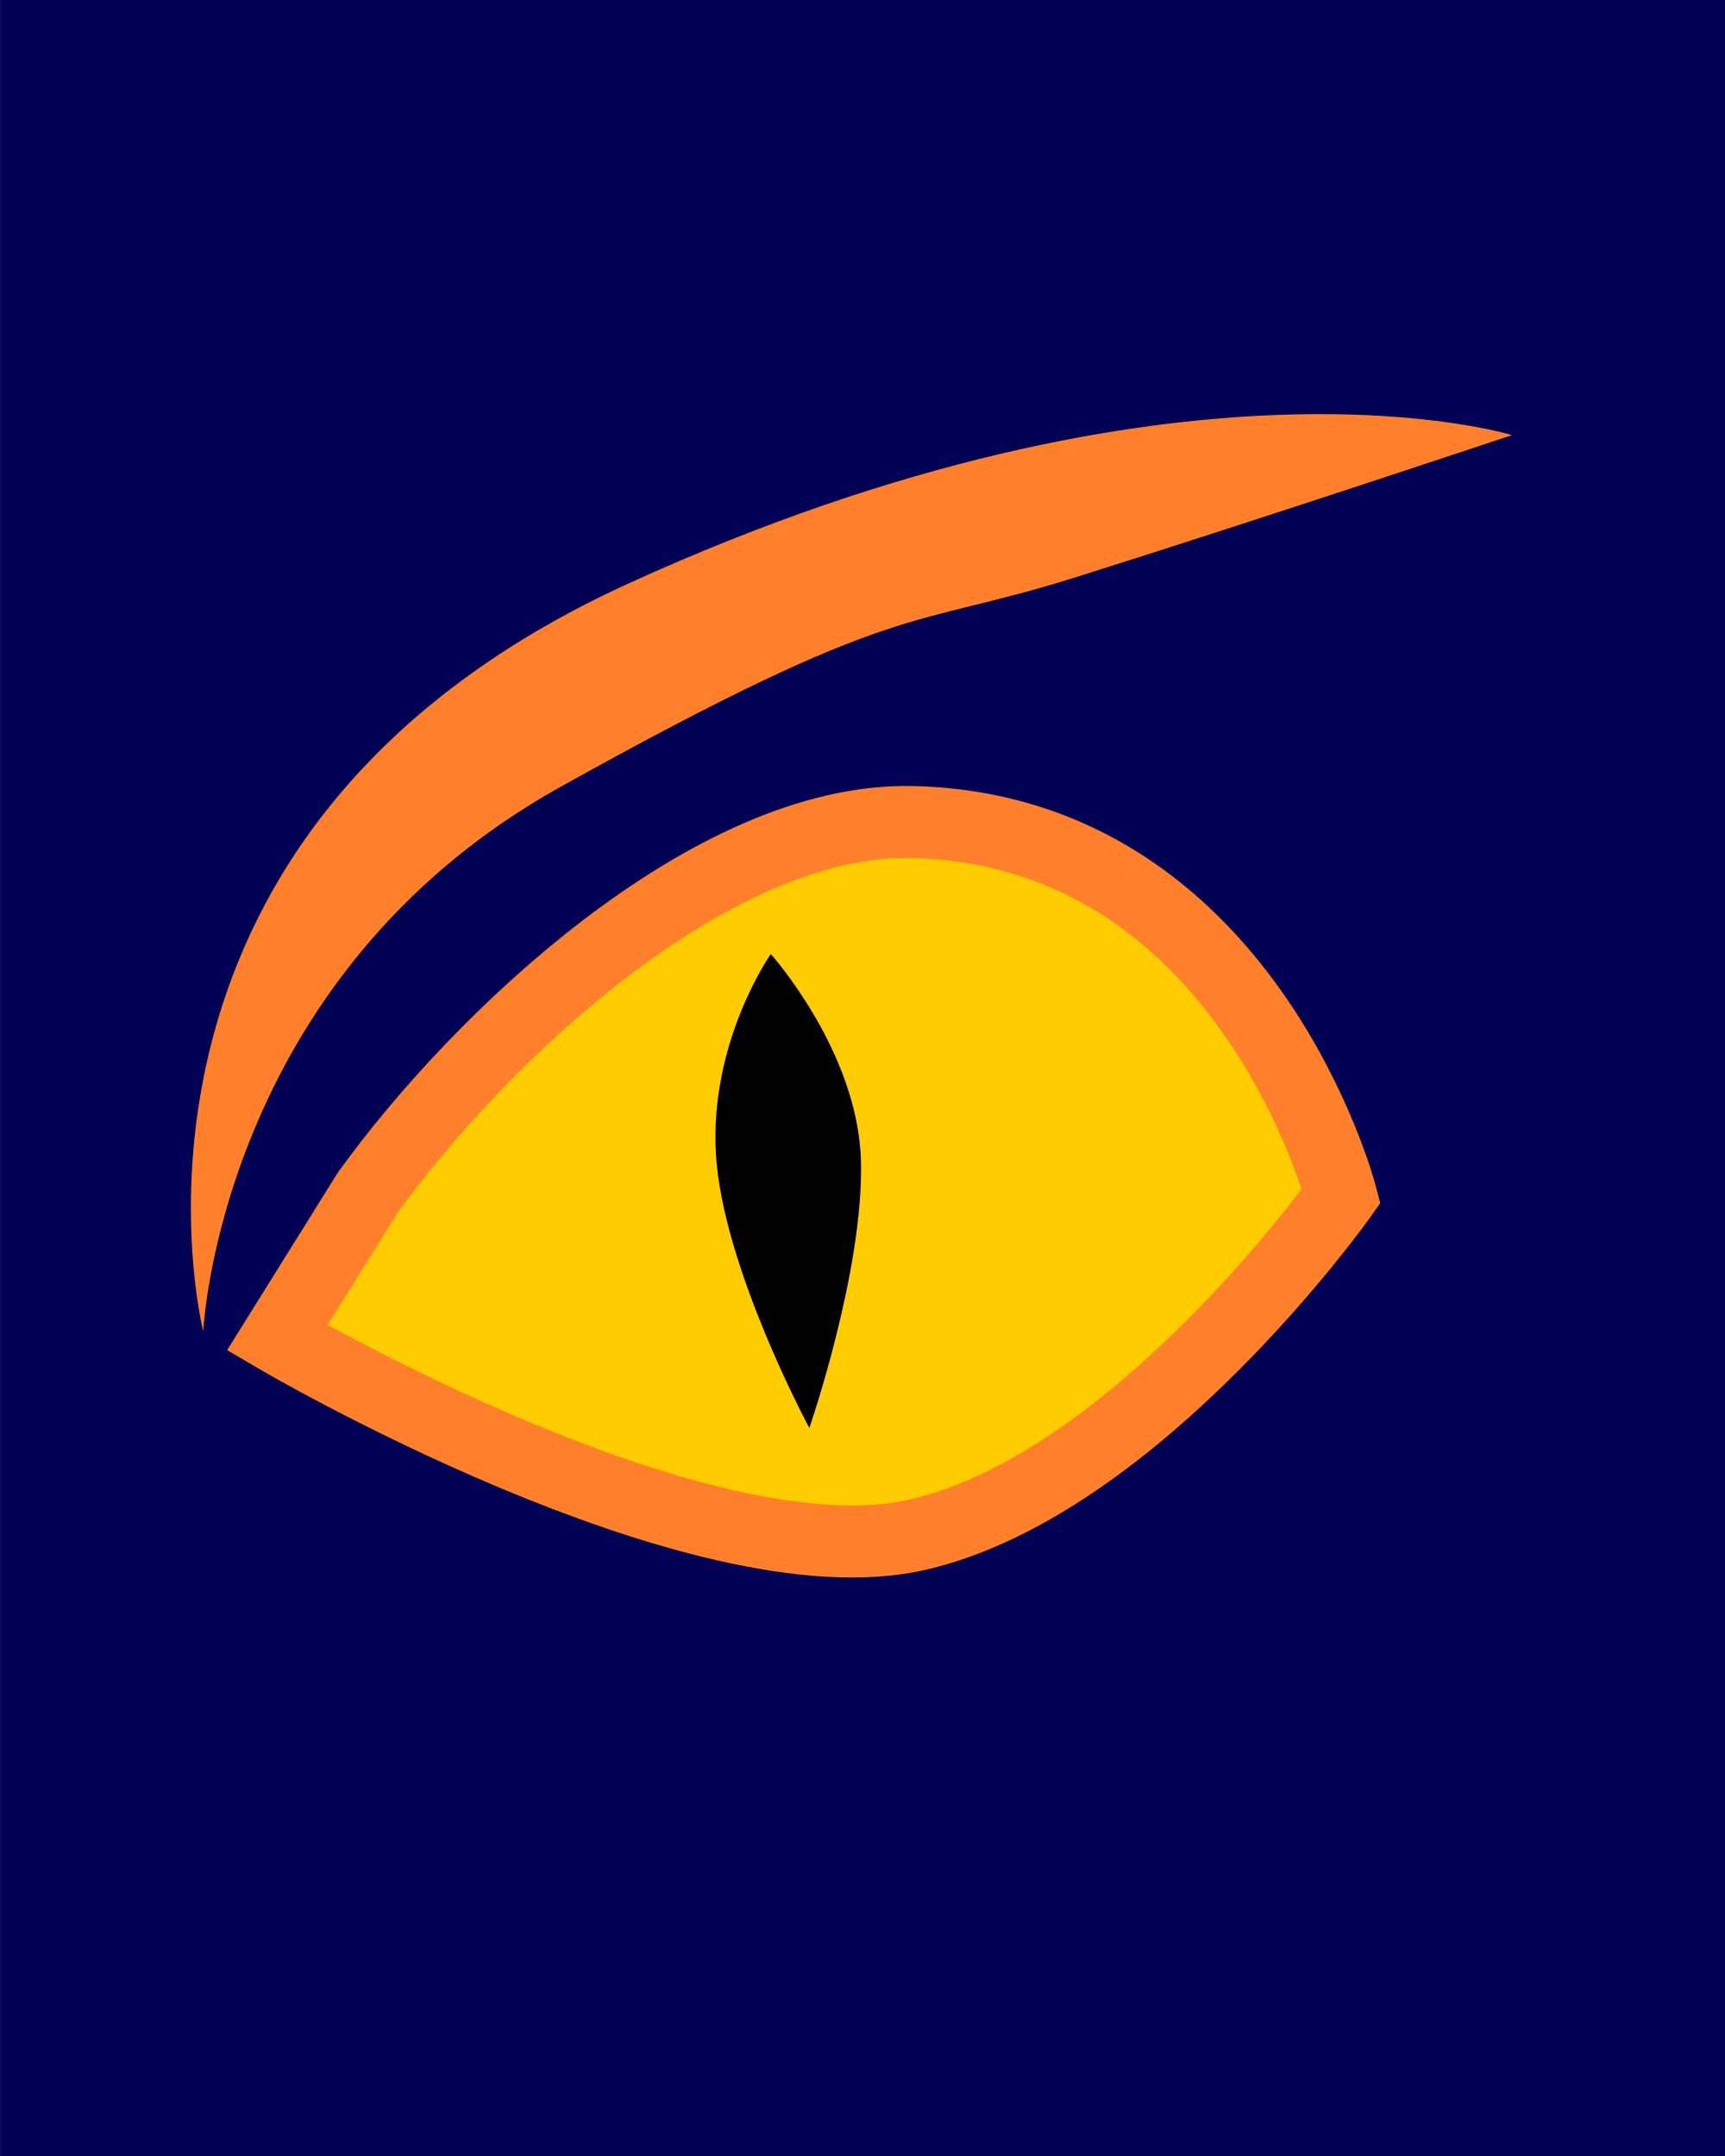
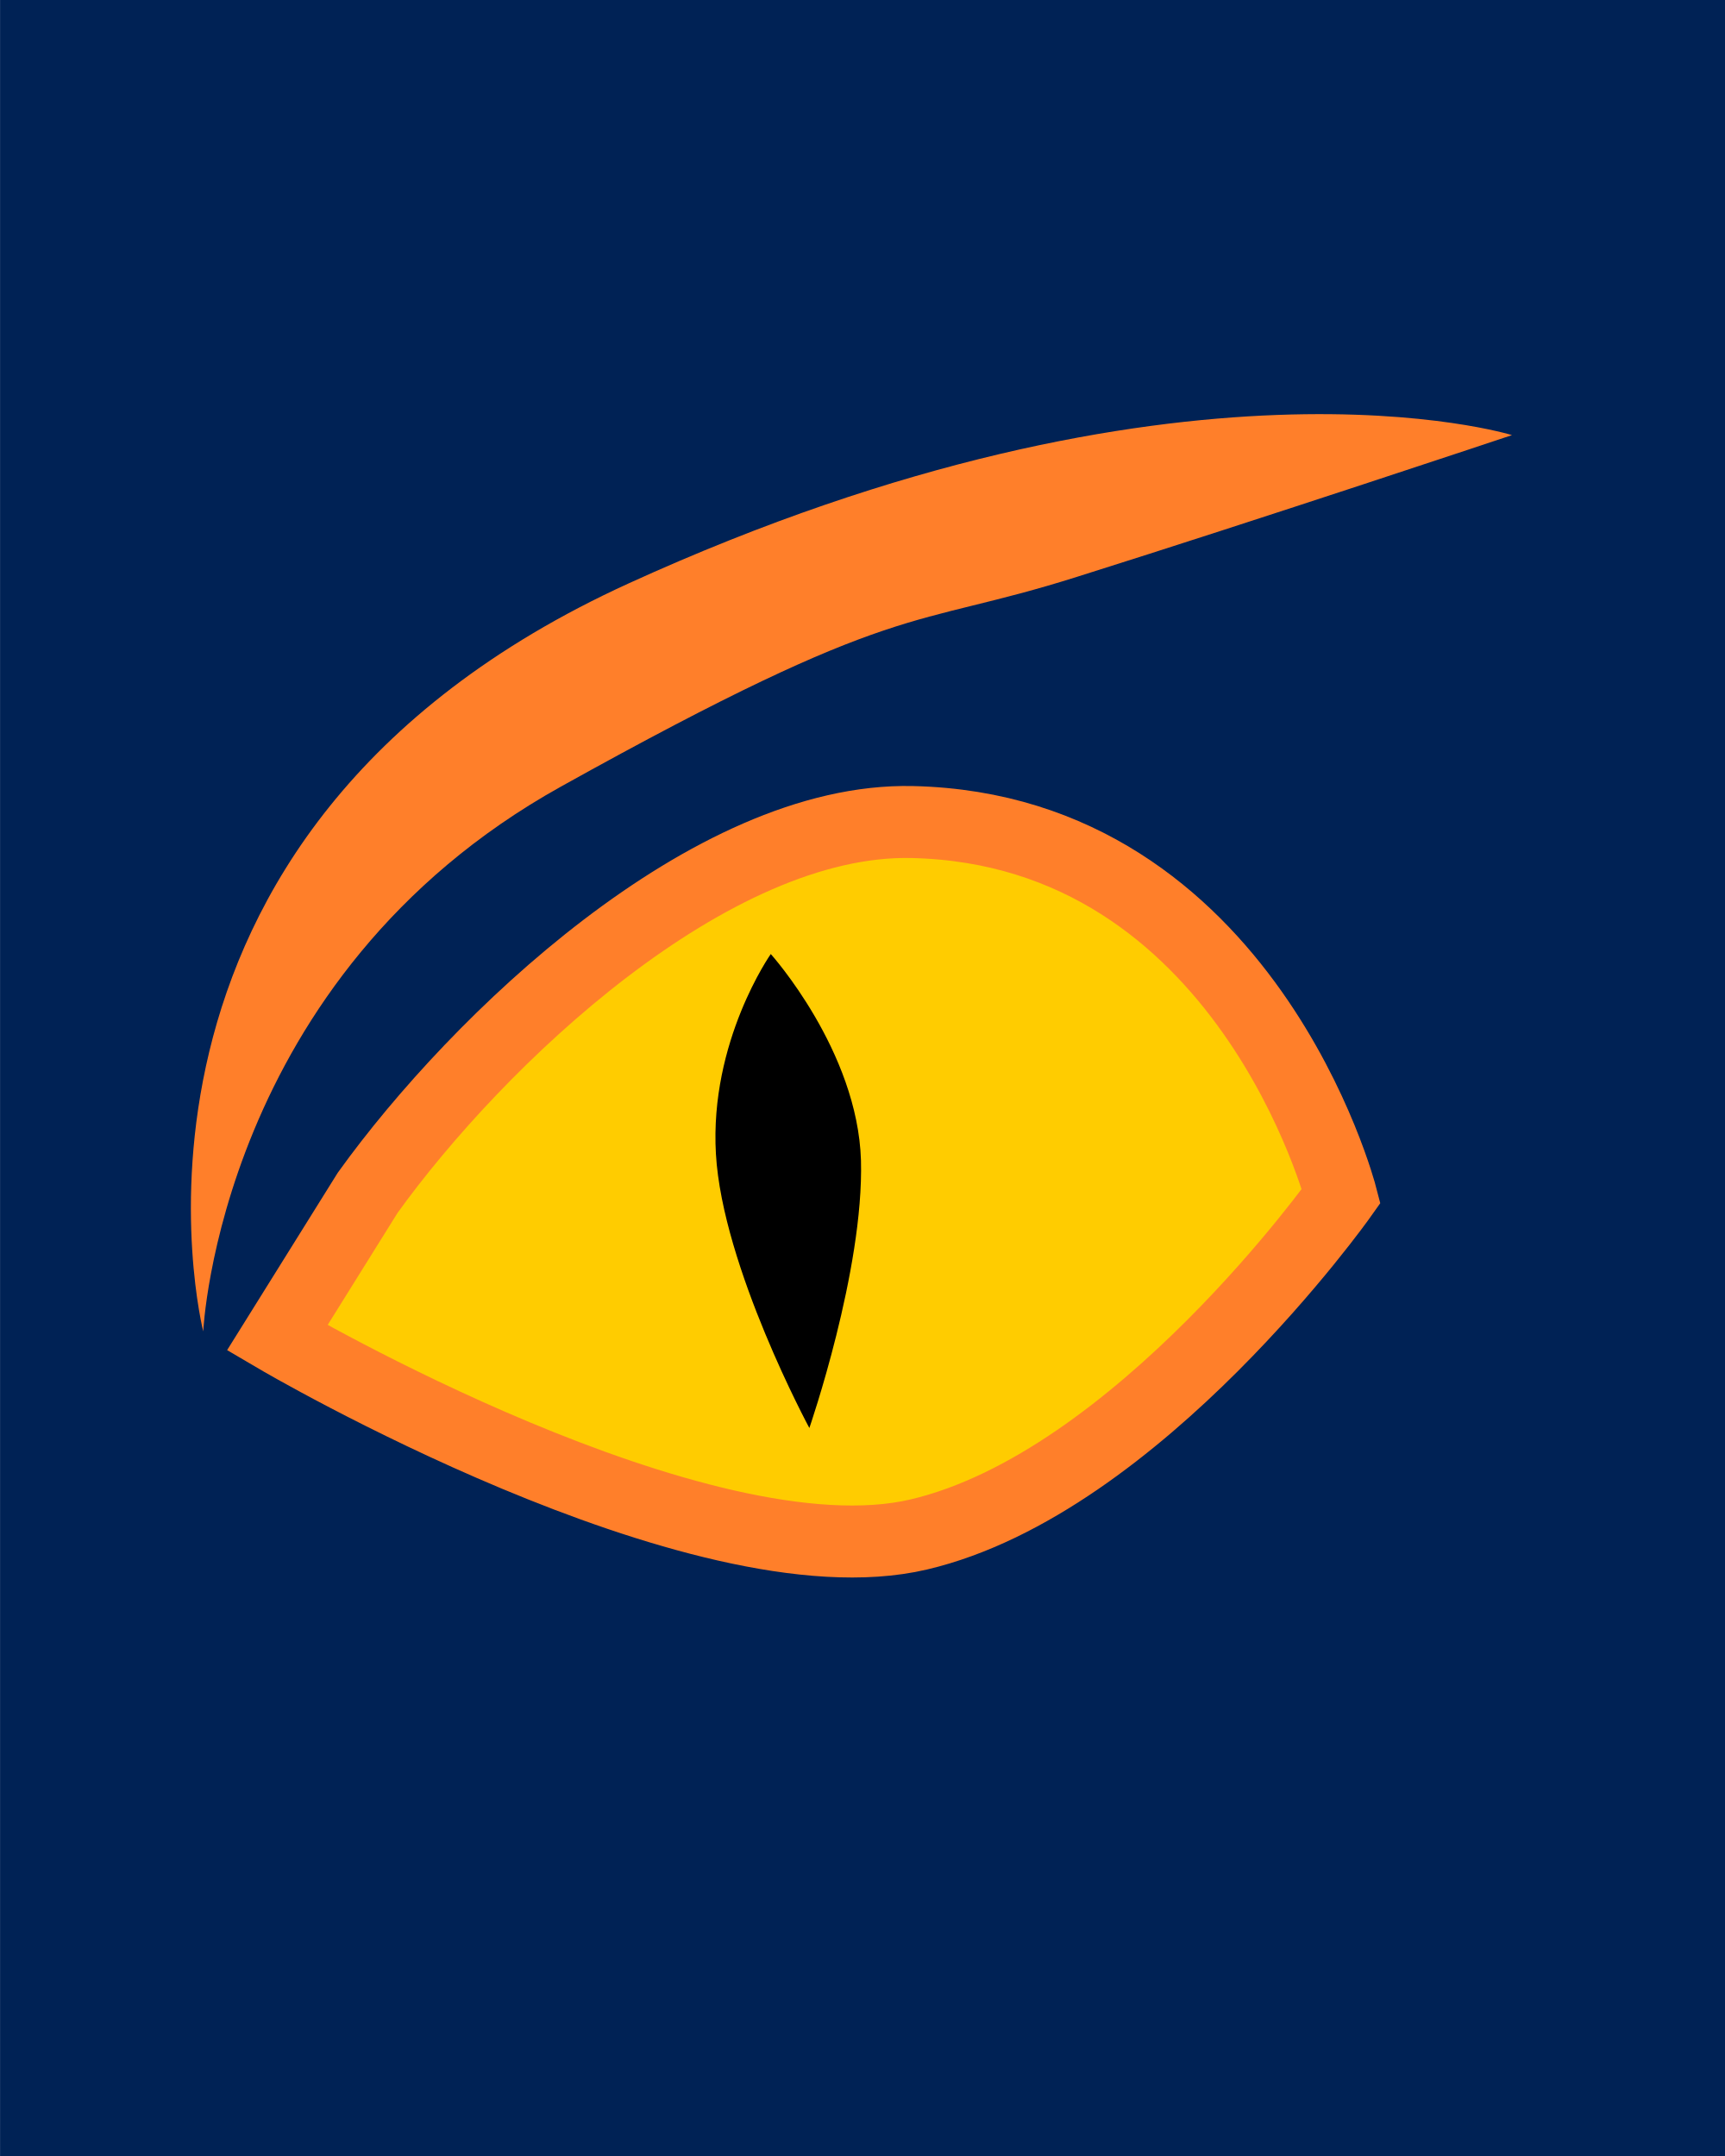
<svg xmlns="http://www.w3.org/2000/svg" width="24" height="30" viewBox="0 0 6.35 7.938" version="1.1" id="svg5">
  <defs id="defs2" />
  <g id="layer1">
-     <rect style="fill:#000055;stroke-width:0.221;stroke-linejoin:bevel" id="rect861" width="6.362" height="8.575" x="4.202203e-09" y="-0.611" />
+     <rect style="fill:#002255;stroke-width:0.221;stroke-linejoin:bevel" id="rect861" width="6.362" height="8.575" x="4.202203e-09" y="-0.611" />
  </g>
  <g id="layer2">
    <g id="layer3">
      <g id="g3251" transform="translate(-0.2136349,1.210598)" style="fill:#0044aa;fill-opacity:1;stroke:#ffcc00">
        <path style="fill:#ffcc00;stroke:#ff7f2a;stroke-width:0.265;stroke-linecap:butt;stroke-linejoin:miter;stroke-miterlimit:4;stroke-dasharray:none;stroke-opacity:1;fill-opacity:1" d="m 1.234,3.715 c 0,0 1.555,0.914 2.362,0.724 0.807,-0.19 1.555,-1.246 1.555,-1.246 0,0 -0.349,-1.349 -1.579,-1.377 C 2.828,1.799 1.971,2.619 1.567,3.181 Z" id="path1079" />
        <path style="fill:#000000;stroke:#ffcc00;stroke-width:0;stroke-linecap:butt;stroke-linejoin:miter;stroke-miterlimit:4;stroke-dasharray:none;stroke-opacity:1;fill-opacity:1" d="m 3.193,4.047 c 0,0 -0.32,-0.593 -0.344,-1.009 -0.024,-0.415 0.202,-0.736 0.202,-0.736 0,0 0.32,0.356 0.332,0.76 C 3.394,3.466 3.193,4.047 3.193,4.047 Z" id="path2920" />
      </g>
      <path style="fill:#ff7f2a;fill-opacity:1;stroke:#ff7f2a;stroke-width:0;stroke-linecap:butt;stroke-linejoin:miter;stroke-miterlimit:4;stroke-dasharray:none;stroke-opacity:1" d="m 0.748,4.902 c 0,0 0.059,-1.306 1.317,-2.006 C 3.323,2.196 3.341,2.321 3.964,2.124 4.641,1.911 5.566,1.602 5.566,1.602 c 0,0 -1.222,-0.38 -3.252,0.546 C 0.285,3.074 0.748,4.902 0.748,4.902 Z" id="path3547" />
    </g>
  </g>
</svg>
